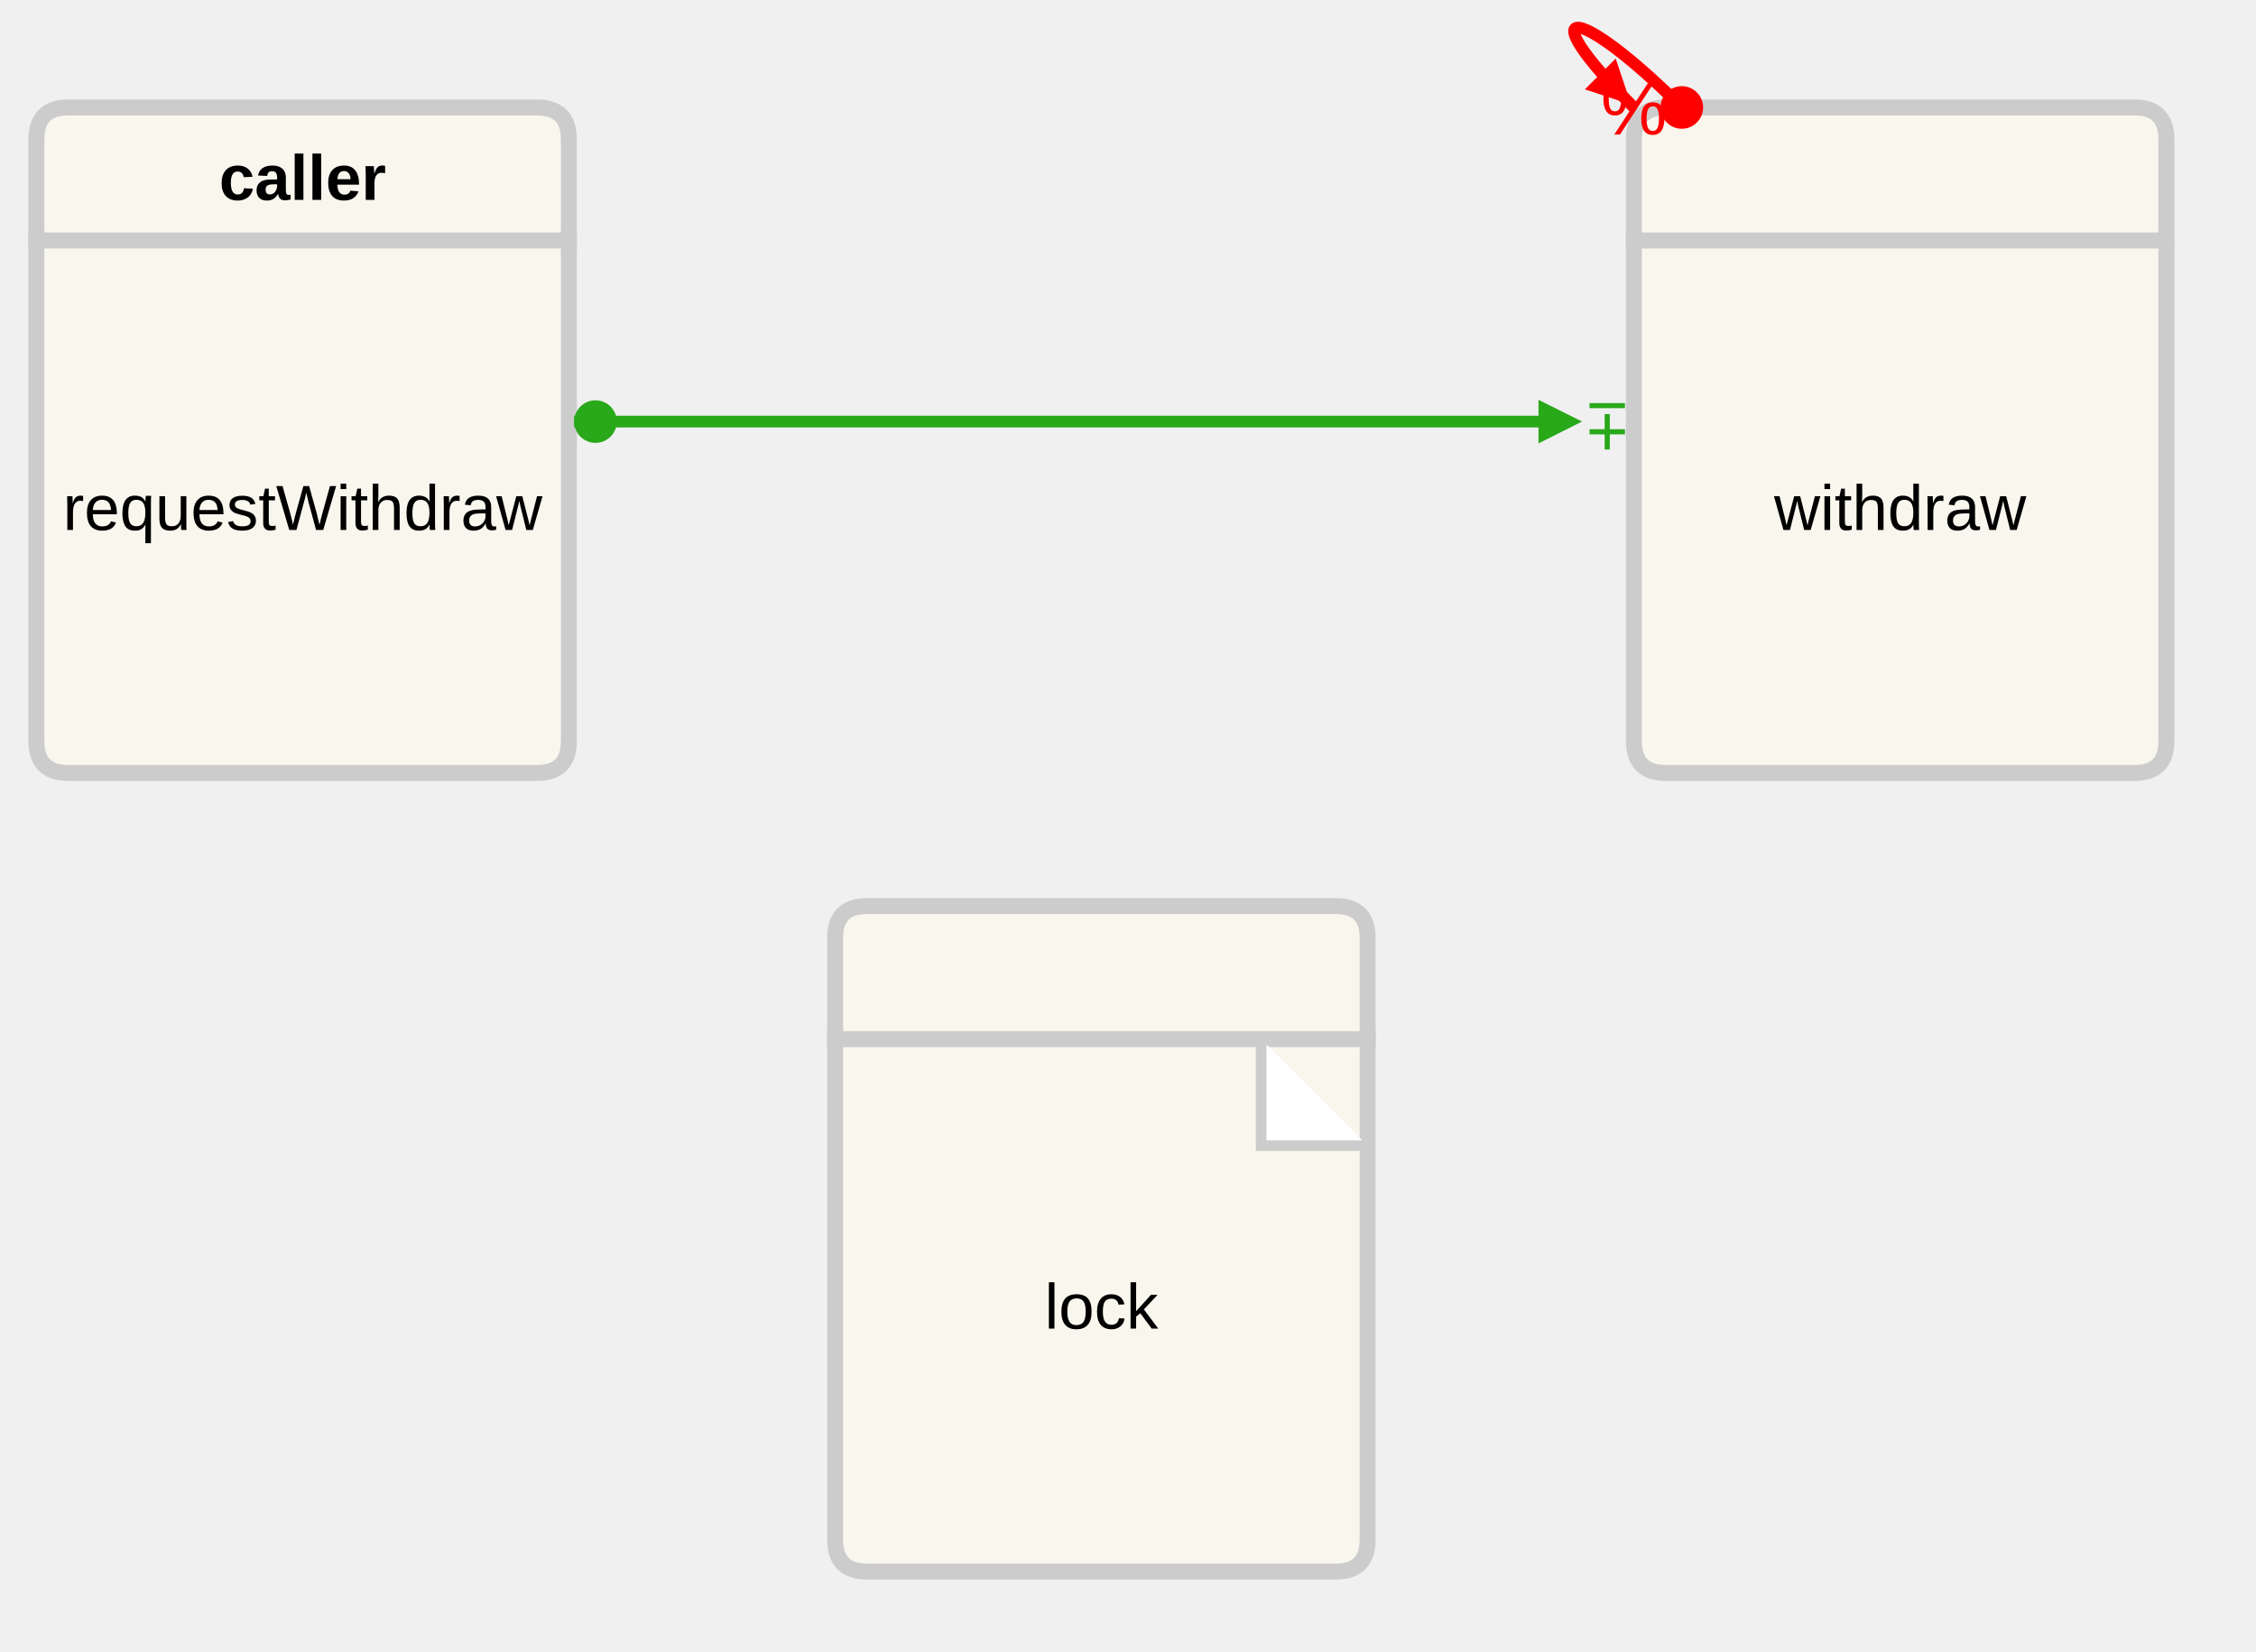
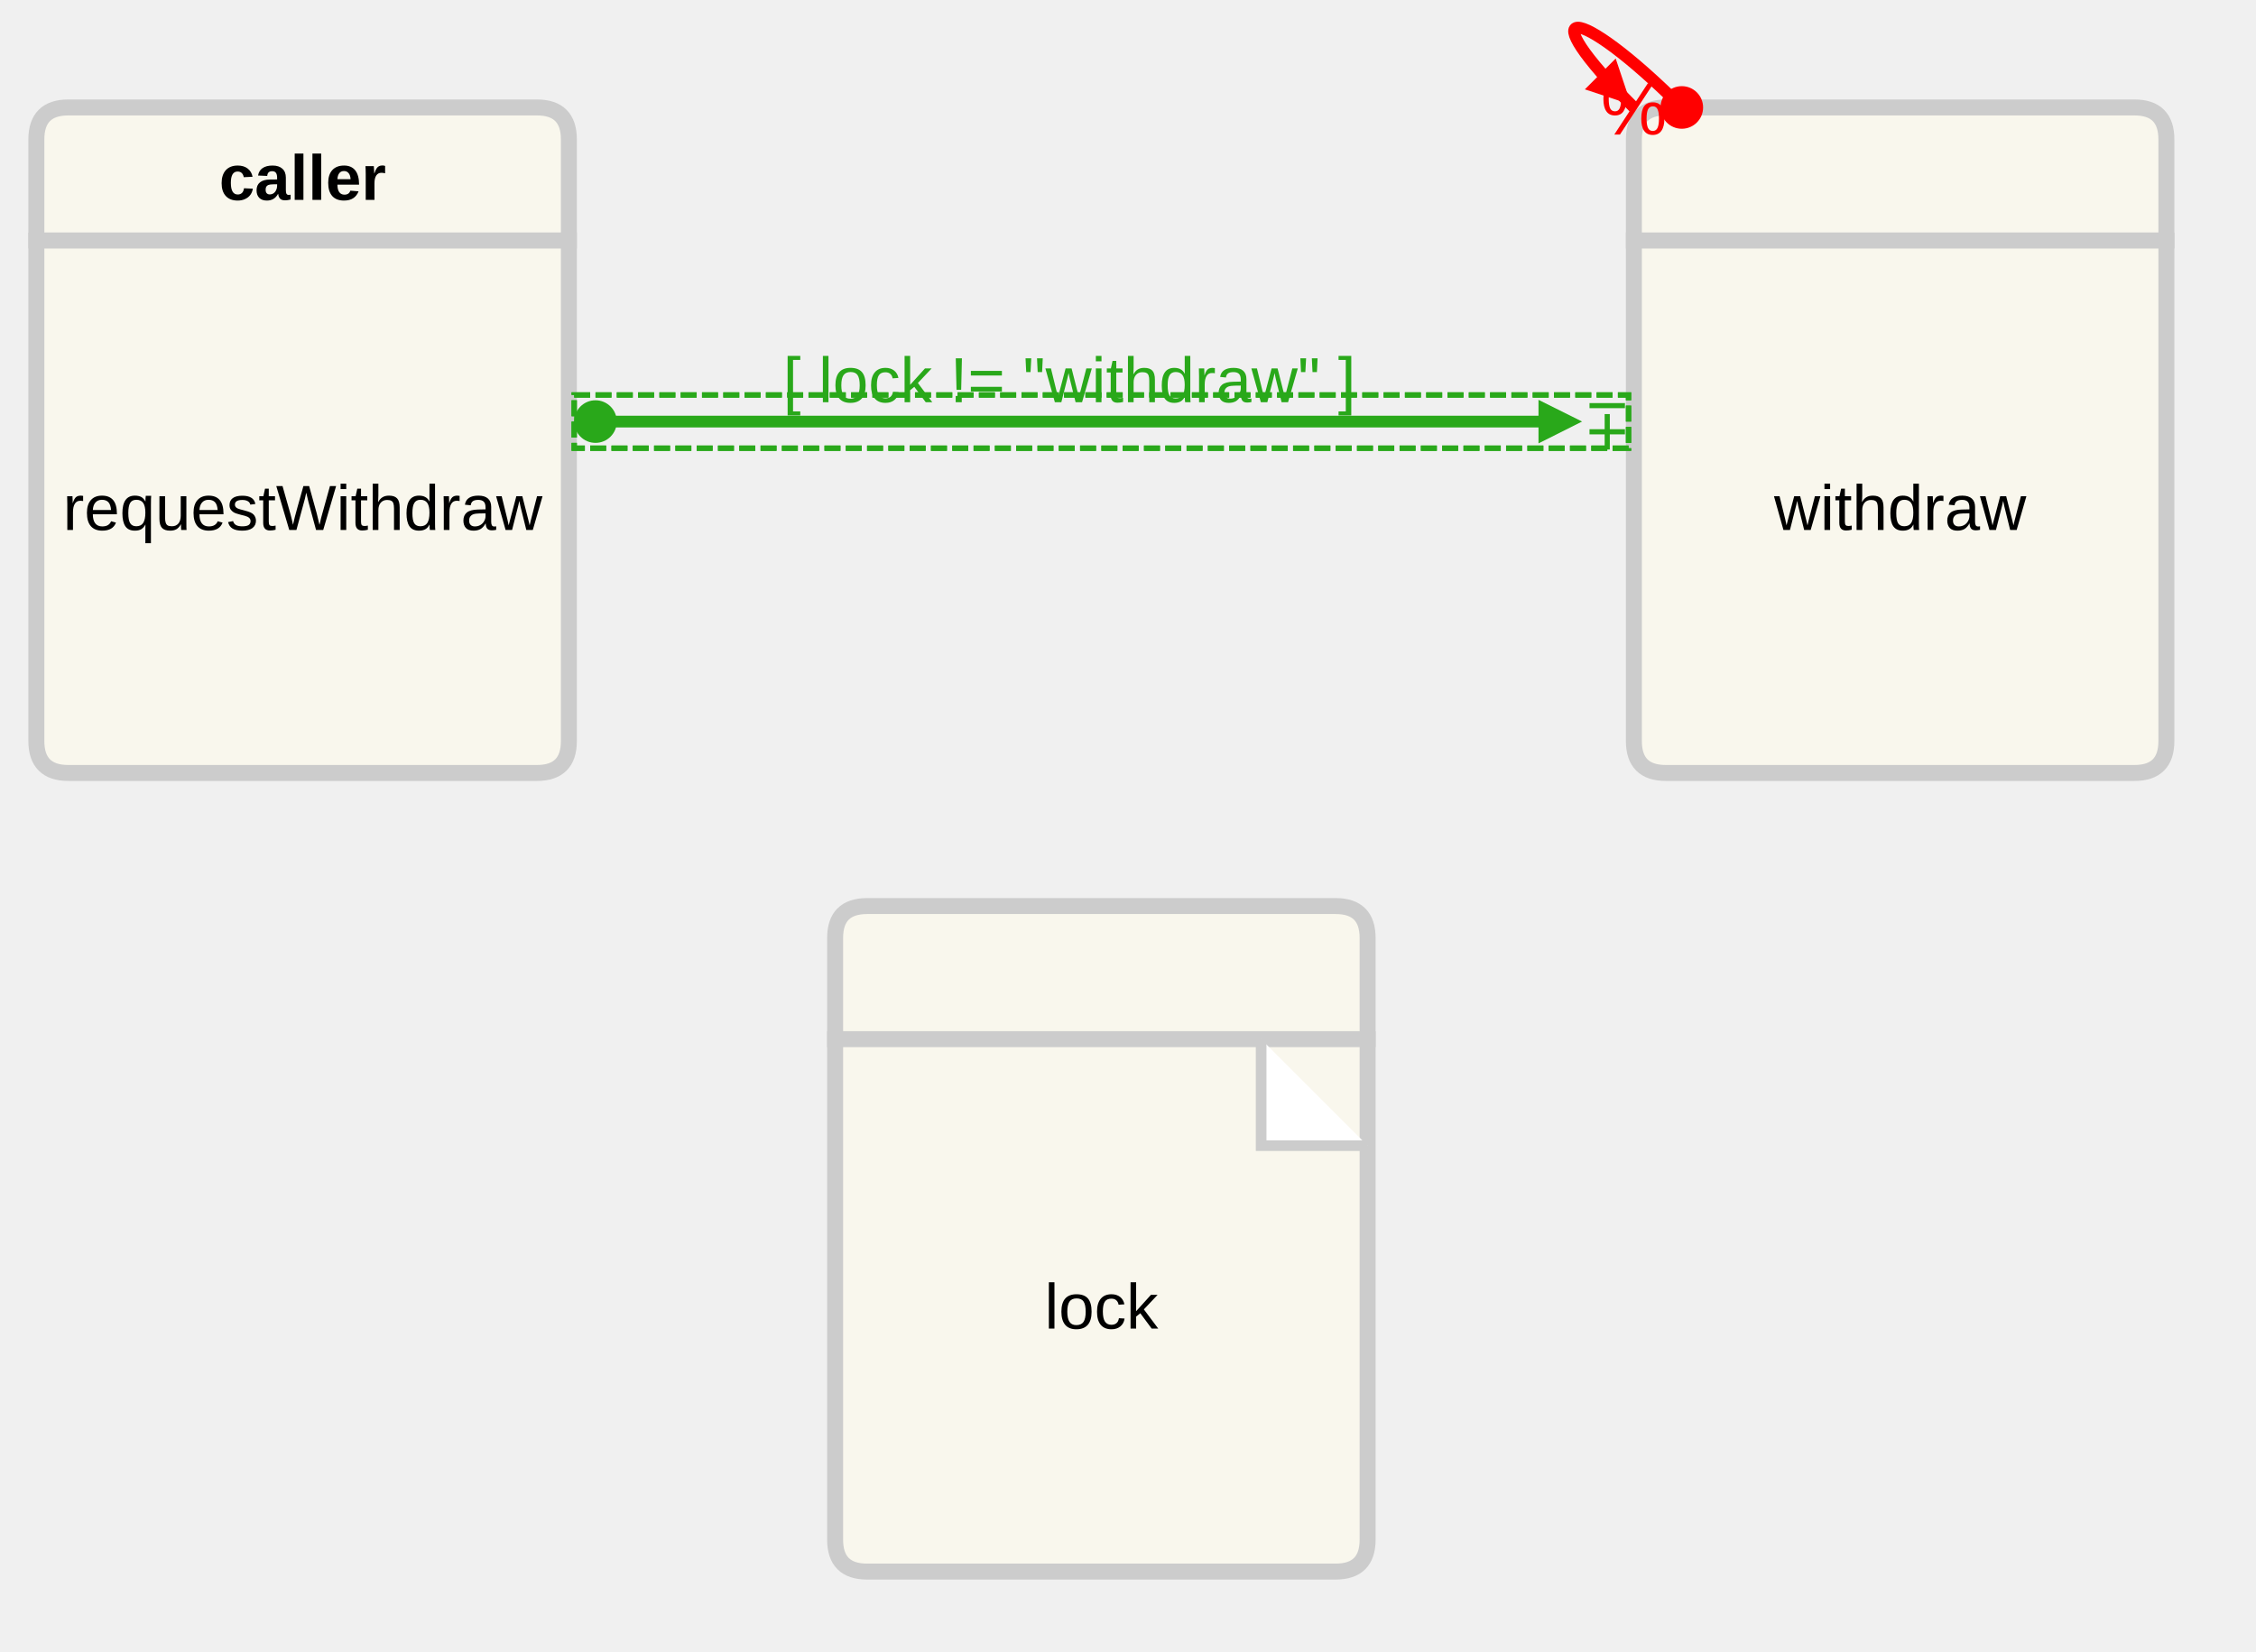
<svg xmlns="http://www.w3.org/2000/svg" width="410" version="1.1" height="300.183" viewBox="95 79.817 420 310.183">
  <path transform="matrix(1,0,0,1,100,100)" fill="#f9f7ed" stroke="#cccccc" d="M0,6Q0,0,6,0L94,0Q100,0,100,6L100,25Q100,25,100,25L0,25Q0,25,0,25Z" stroke-width="3" />
  <path transform="matrix(1,0,0,1,100,125)" fill="#f9f7ed" stroke="#cccccc" d="M0,0Q0,0,0,0L100,0Q100,0,100,0L100,94Q100,100,94,100L6,100Q0,100,0,94Z" stroke-width="3" />
  <text transform="matrix(1,0,0,1,0,0)" style="text-anchor: middle; font: normal normal 200 12px/normal Arial;" x="150" y="175" text-anchor="middle" font="10px &quot;Arial&quot;" stroke="#000000" fill="#000000" font-size="12px" font-weight="200" stroke-width="0">
    <tspan dy="4.362">requestWithdraw</tspan>
  </text>
  <text transform="matrix(1,0,0,1,0,0)" style="text-anchor: middle; font: normal normal 700 12px/normal Arial;" x="150" y="113" text-anchor="middle" font="10px &quot;Arial&quot;" stroke="#000000" fill="#000000" font-size="12px" font-weight="700" stroke-width="0">
    <tspan dy="4.362">caller</tspan>
  </text>
  <text transform="matrix(1,0,0,1,0,0)" style="text-anchor: middle; font: italic normal normal 12px/normal Arial;" x="150" y="195" text-anchor="middle" font="10px &quot;Arial&quot;" stroke="none" fill="#9E9E9E" font-size="12px" font-weight="normal" font-style="italic" stroke-width="1">
    <tspan dy="4.362" />
  </text>
  <path transform="matrix(1,0,0,1,400,100)" fill="#f9f7ed" stroke="#cccccc" d="M0,6Q0,0,6,0L94,0Q100,0,100,6L100,25Q100,25,100,25L0,25Q0,25,0,25Z" stroke-width="3" />
  <path transform="matrix(1,0,0,1,400,125)" fill="#f9f7ed" stroke="#cccccc" d="M0,0Q0,0,0,0L100,0Q100,0,100,0L100,94Q100,100,94,100L6,100Q0,100,0,94Z" stroke-width="3" />
  <text transform="matrix(1,0,0,1,0,0)" style="text-anchor: middle; font: normal normal 200 12px/normal Arial;" x="450" y="175" text-anchor="middle" font="10px &quot;Arial&quot;" stroke="#000000" fill="#000000" font-size="12px" font-weight="200" stroke-width="0">
    <tspan dy="4.362">withdraw</tspan>
  </text>
  <text transform="matrix(1,0,0,1,0,0)" style="text-anchor: middle; font: normal normal 700 12px/normal Arial;" x="450" y="113" text-anchor="middle" font="10px &quot;Arial&quot;" stroke="#000000" fill="#000000" font-size="12px" font-weight="700" stroke-width="0">
    <tspan dy="4.362" />
  </text>
  <text transform="matrix(1,0,0,1,0,0)" style="text-anchor: middle; font: italic normal normal 12px/normal Arial;" x="450" y="195" text-anchor="middle" font="10px &quot;Arial&quot;" stroke="none" fill="#9E9E9E" font-size="12px" font-weight="normal" font-style="italic" stroke-width="1">
    <tspan dy="4.362" />
  </text>
-   <path transform="matrix(1,0,0,1,250,250)" fill="#f9f7ed" stroke="#cccccc" d="M0,6Q0,0,6,0L94,0Q100,0,100,6L100,25Q100,25,100,25L0,25Q0,25,0,25Z" stroke-width="3" />
-   <path transform="matrix(1,0,0,1,250,275)" fill="#f9f7ed" stroke="#cccccc" d="M0,0Q0,0,0,0L100,0Q100,0,100,0L100,94Q100,100,94,100L6,100Q0,100,0,94Z" stroke-width="3" />
-   <text transform="matrix(1,0,0,1,0,0)" style="text-anchor: middle; font: normal normal 200 12px/normal Arial;" x="300" y="325" text-anchor="middle" font="10px &quot;Arial&quot;" stroke="#000000" fill="#000000" font-size="12px" font-weight="200" stroke-width="0">
+   <path transform="matrix(1,0,0,1,250,250)" fill="#f9f7ed" stroke="#cccccc" d="M0,6Q0,0,6,0L94,0Q100,0,100,6L100,25Q100,25,100,25L0,25Q0,25,0,25Z" stroke-width="3" opacity="1" />
+   <path transform="matrix(1,0,0,1,250,275)" fill="#f9f7ed" stroke="#cccccc" d="M0,0Q0,0,0,0L100,0Q100,0,100,0L100,94Q100,100,94,100L6,100Q0,100,0,94Z" stroke-width="3" opacity="1" />
+   <text transform="matrix(1,0,0,1,0,0)" style="text-anchor: middle; font: normal normal 200 12px/normal Arial;" x="300" y="325" text-anchor="middle" font="10px &quot;Arial&quot;" stroke="#000000" fill="#000000" font-size="12px" font-weight="200" stroke-width="0" opacity="1">
    <tspan dy="4.362">lock</tspan>
  </text>
-   <text transform="matrix(1,0,0,1,0,0)" style="text-anchor: middle; font: normal normal 700 12px/normal Arial;" x="300" y="263" text-anchor="middle" font="10px &quot;Arial&quot;" stroke="#000000" fill="#000000" font-size="12px" font-weight="700" stroke-width="0">
+   <text transform="matrix(1,0,0,1,0,0)" style="text-anchor: middle; font: normal normal 700 12px/normal Arial;" x="300" y="263" text-anchor="middle" font="10px &quot;Arial&quot;" stroke="#000000" fill="#000000" font-size="12px" font-weight="700" stroke-width="0" opacity="1">
    <tspan dy="4.362" />
  </text>
-   <path transform="matrix(1,0,0,1,330,275)" fill="#ffffff" stroke="#cccccc" d="M0,0L0,20L20,20" font-size="18" font-weight="bold" stroke-width="2" />
-   <text transform="matrix(1,0,0,1,0,0)" style="text-anchor: middle; font: italic normal normal 12px/normal Arial;" x="300" y="345" text-anchor="middle" font="10px &quot;Arial&quot;" stroke="none" fill="#9E9E9E" font-size="12px" font-weight="normal" font-style="italic" stroke-width="1">
+   <path transform="matrix(1,0,0,1,330,275)" fill="#ffffff" stroke="#cccccc" d="M0,0L0,20L20,20" font-size="18" font-weight="bold" stroke-width="2" opacity="1" />
+   <text transform="matrix(1,0,0,1,0,0)" style="text-anchor: middle; font: italic normal normal 12px/normal Arial;" x="300" y="345" text-anchor="middle" font="10px &quot;Arial&quot;" stroke="none" fill="#9E9E9E" font-size="12px" font-weight="normal" font-style="italic" stroke-width="1" opacity="1">
    <tspan dy="4.362" />
  </text>
  <circle transform="matrix(1,0,0,1,0,0)" cx="205" cy="159" r="4" fill="#29A81A" stroke="#29A81A" stroke-width="0" class="arrow eRelation" />
  <text transform="matrix(1,0,0,1,0,0)" style="text-anchor: middle; font: normal normal 200 14px/normal Arial;" x="395" y="159" text-anchor="middle" font="10px &quot;Arial&quot;" stroke="#29A81A" fill="#29A81A" stroke-width="0" font-size="14px" font-weight="200" class="arrowExtension eRelation">
    <tspan dy="5.088">∓</tspan>
  </text>
  <text transform="matrix(0,-1,1,0,226,544)" style="text-anchor: middle; font: normal normal 200 14px/normal Arial;" x="385" y="159" text-anchor="middle" font="10px &quot;Arial&quot;" stroke="#29A81A" fill="#29A81A" stroke-width="0" font-size="14px" font-weight="200" class="arrowHead eRelation">
    <tspan dy="5.088">▼</tspan>
  </text>
  <path transform="matrix(1,0,0,1,0,0)" fill="none" stroke="#29A81A" d="M201,159L387,159" arrow-start="none" arrow-end="none" stroke-width="2.2" />
-   <text transform="matrix(1,0,0,1,0,0)" style="text-anchor: middle; font: normal normal 200 12px/normal Arial;" x="294" y="151" text-anchor="middle" font="10px &quot;Arial&quot;" stroke="none" fill="#29A81A" font-size="12px" font-weight="200" stroke-width="0" class="eRelation">
-     <tspan dy="4.362" />
+   <text transform="matrix(1,0,0,1,0,0)" style="text-anchor: middle; font: normal normal 200 12px/normal Arial;" x="294" y="151" text-anchor="middle" font="10px &quot;Arial&quot;" stroke="#29A81A" fill="#29A81A" font-size="12px" font-weight="200" stroke-width="0" class="eRelation">
+     <tspan dy="4.362">[ lock != "withdraw" ]</tspan>
  </text>
-   <text transform="matrix(1,0,0,1,0,0)" style="text-anchor: middle; font: normal normal 200 12px/normal Arial;" x="294" y="167" text-anchor="middle" font="10px &quot;Arial&quot;" stroke="none" fill="#29A81A" font-size="12px" font-weight="200" stroke-width="0" class="eRelation">
+   <text transform="matrix(1,0,0,1,0,0)" style="text-anchor: middle; font: normal normal 200 12px/normal Arial;" x="294" y="167" text-anchor="middle" font="10px &quot;Arial&quot;" stroke="#29A81A" fill="#29A81A" font-size="12px" font-weight="200" stroke-width="0" class="eRelation">
    <tspan dy="4.362" />
  </text>
  <circle transform="matrix(1,0,0,1,0,0)" cx="409" cy="100" r="4" fill="red" stroke="red" stroke-width="0" class="arrow eRelation" />
  <text transform="matrix(1,0,0,1,0,0)" style="text-anchor: middle; font: normal normal 200 14px/normal Arial;" x="400" y="100" text-anchor="middle" font="10px &quot;Arial&quot;" stroke="red" fill="red" stroke-width="0" font-size="14px" font-weight="200" class="arrowExtension eRelation">
    <tspan dy="5.088">%</tspan>
  </text>
  <text transform="matrix(0.7071,-0.7071,0.7071,0.7071,48.204,307.8894)" style="text-anchor: middle; font: normal normal 200 14px/normal Arial;" x="395.757" y="95.757" text-anchor="middle" font="10px &quot;Arial&quot;" stroke="red" fill="red" stroke-width="0" font-size="14px" font-weight="200" class="arrowHead eRelation">
    <tspan dy="5.088">▼</tspan>
  </text>
  <path transform="matrix(1,0,0,1,0,0)" fill="none" stroke="red" d="M409,100C389,80,380,80,400,100" arrow-start="none" arrow-end="none" stroke-width="2.2" />
  <text transform="matrix(1,0,0,1,0,0)" style="text-anchor: middle; font: normal normal 200 12px/normal Arial;" x="383.882" y="69.5" text-anchor="middle" font="10px &quot;Arial&quot;" stroke="none" fill="red" font-size="12px" font-weight="200" stroke-width="0" class="eRelation">
    <tspan dy="4.362" />
  </text>
  <text transform="matrix(1,0,0,1,0,0)" style="text-anchor: middle; font: normal normal 200 12px/normal Arial;" x="383.882" y="85.5" text-anchor="middle" font="10px &quot;Arial&quot;" stroke="none" fill="red" font-size="12px" font-weight="200" stroke-width="0" class="eRelation">
    <tspan dy="4.362" />
  </text>
+   <rect transform="matrix(1,0,0,1,-99,0)" x="300" y="154" width="198" height="10" rx="0" ry="0" fill="none" stroke="#29A81A" stroke-width="1" stroke-dasharray="3,1" class="conectionSelection" />
+   <rect transform="matrix(1,0,0,1,-99,0)" x="300" y="154" width="198" height="10" rx="0" ry="0" fill="none" stroke="#29A81A" stroke-width="1" stroke-dasharray="3,1" class="conectionSelection" />
</svg>
